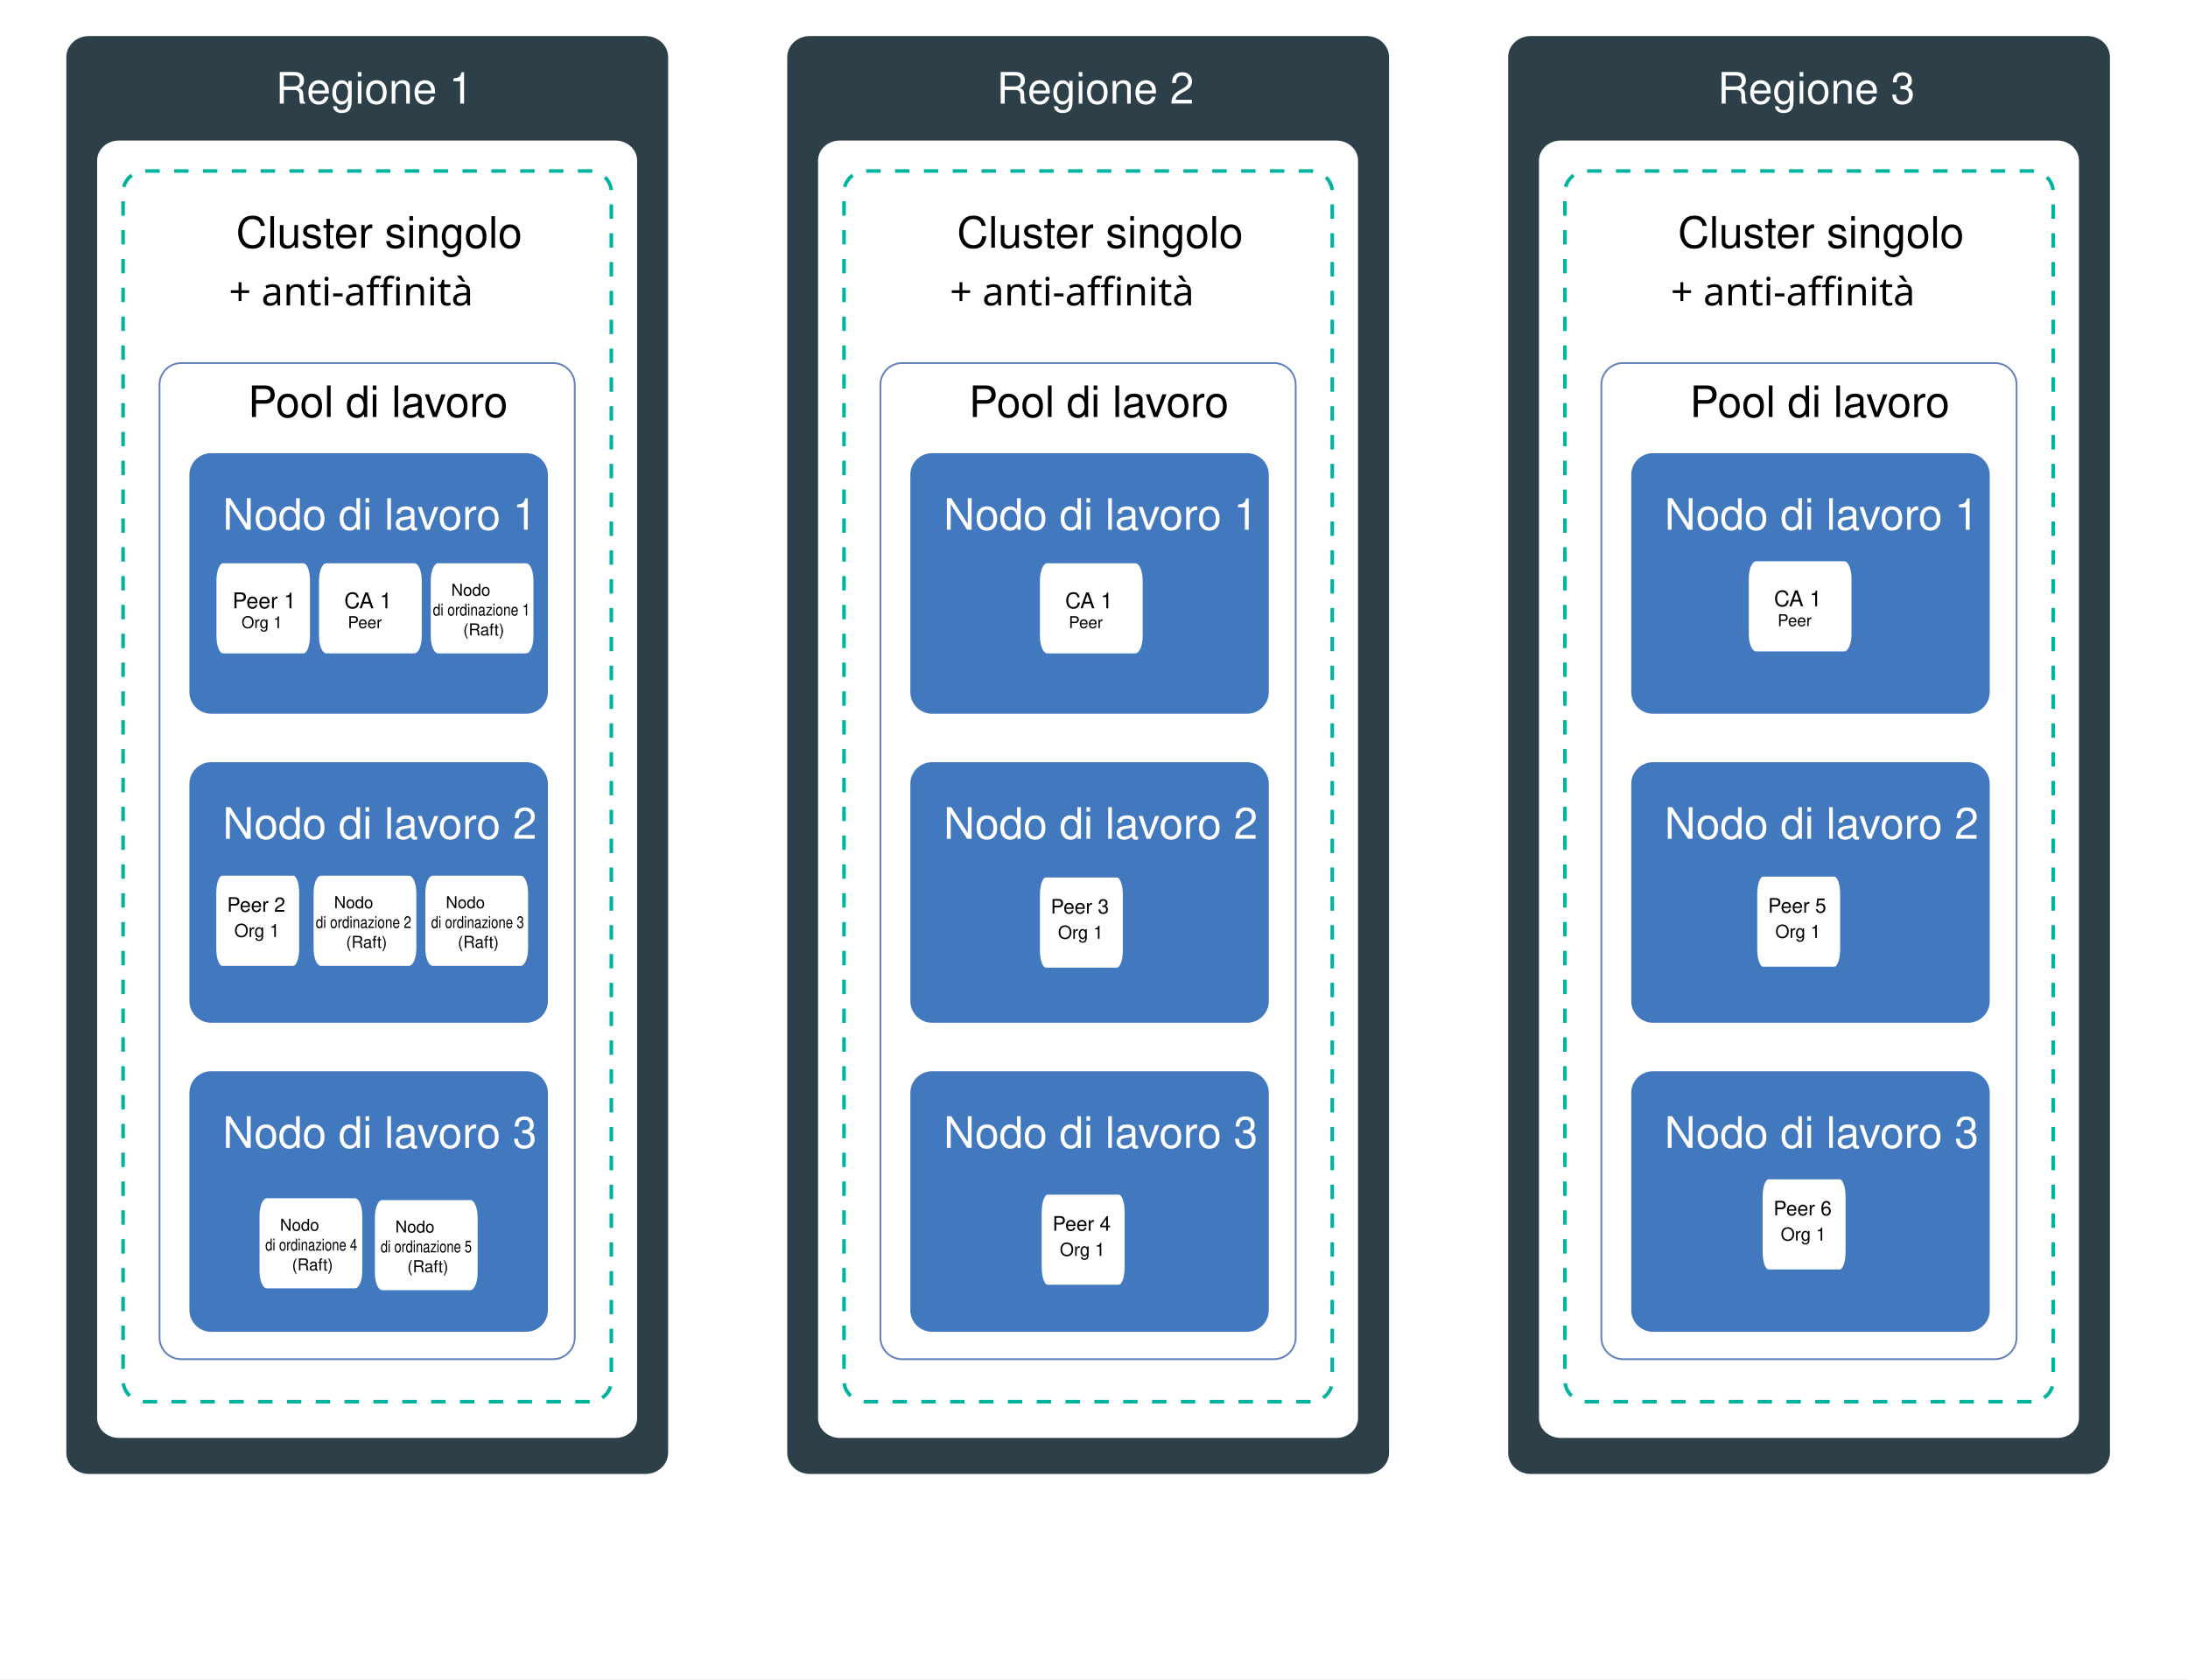
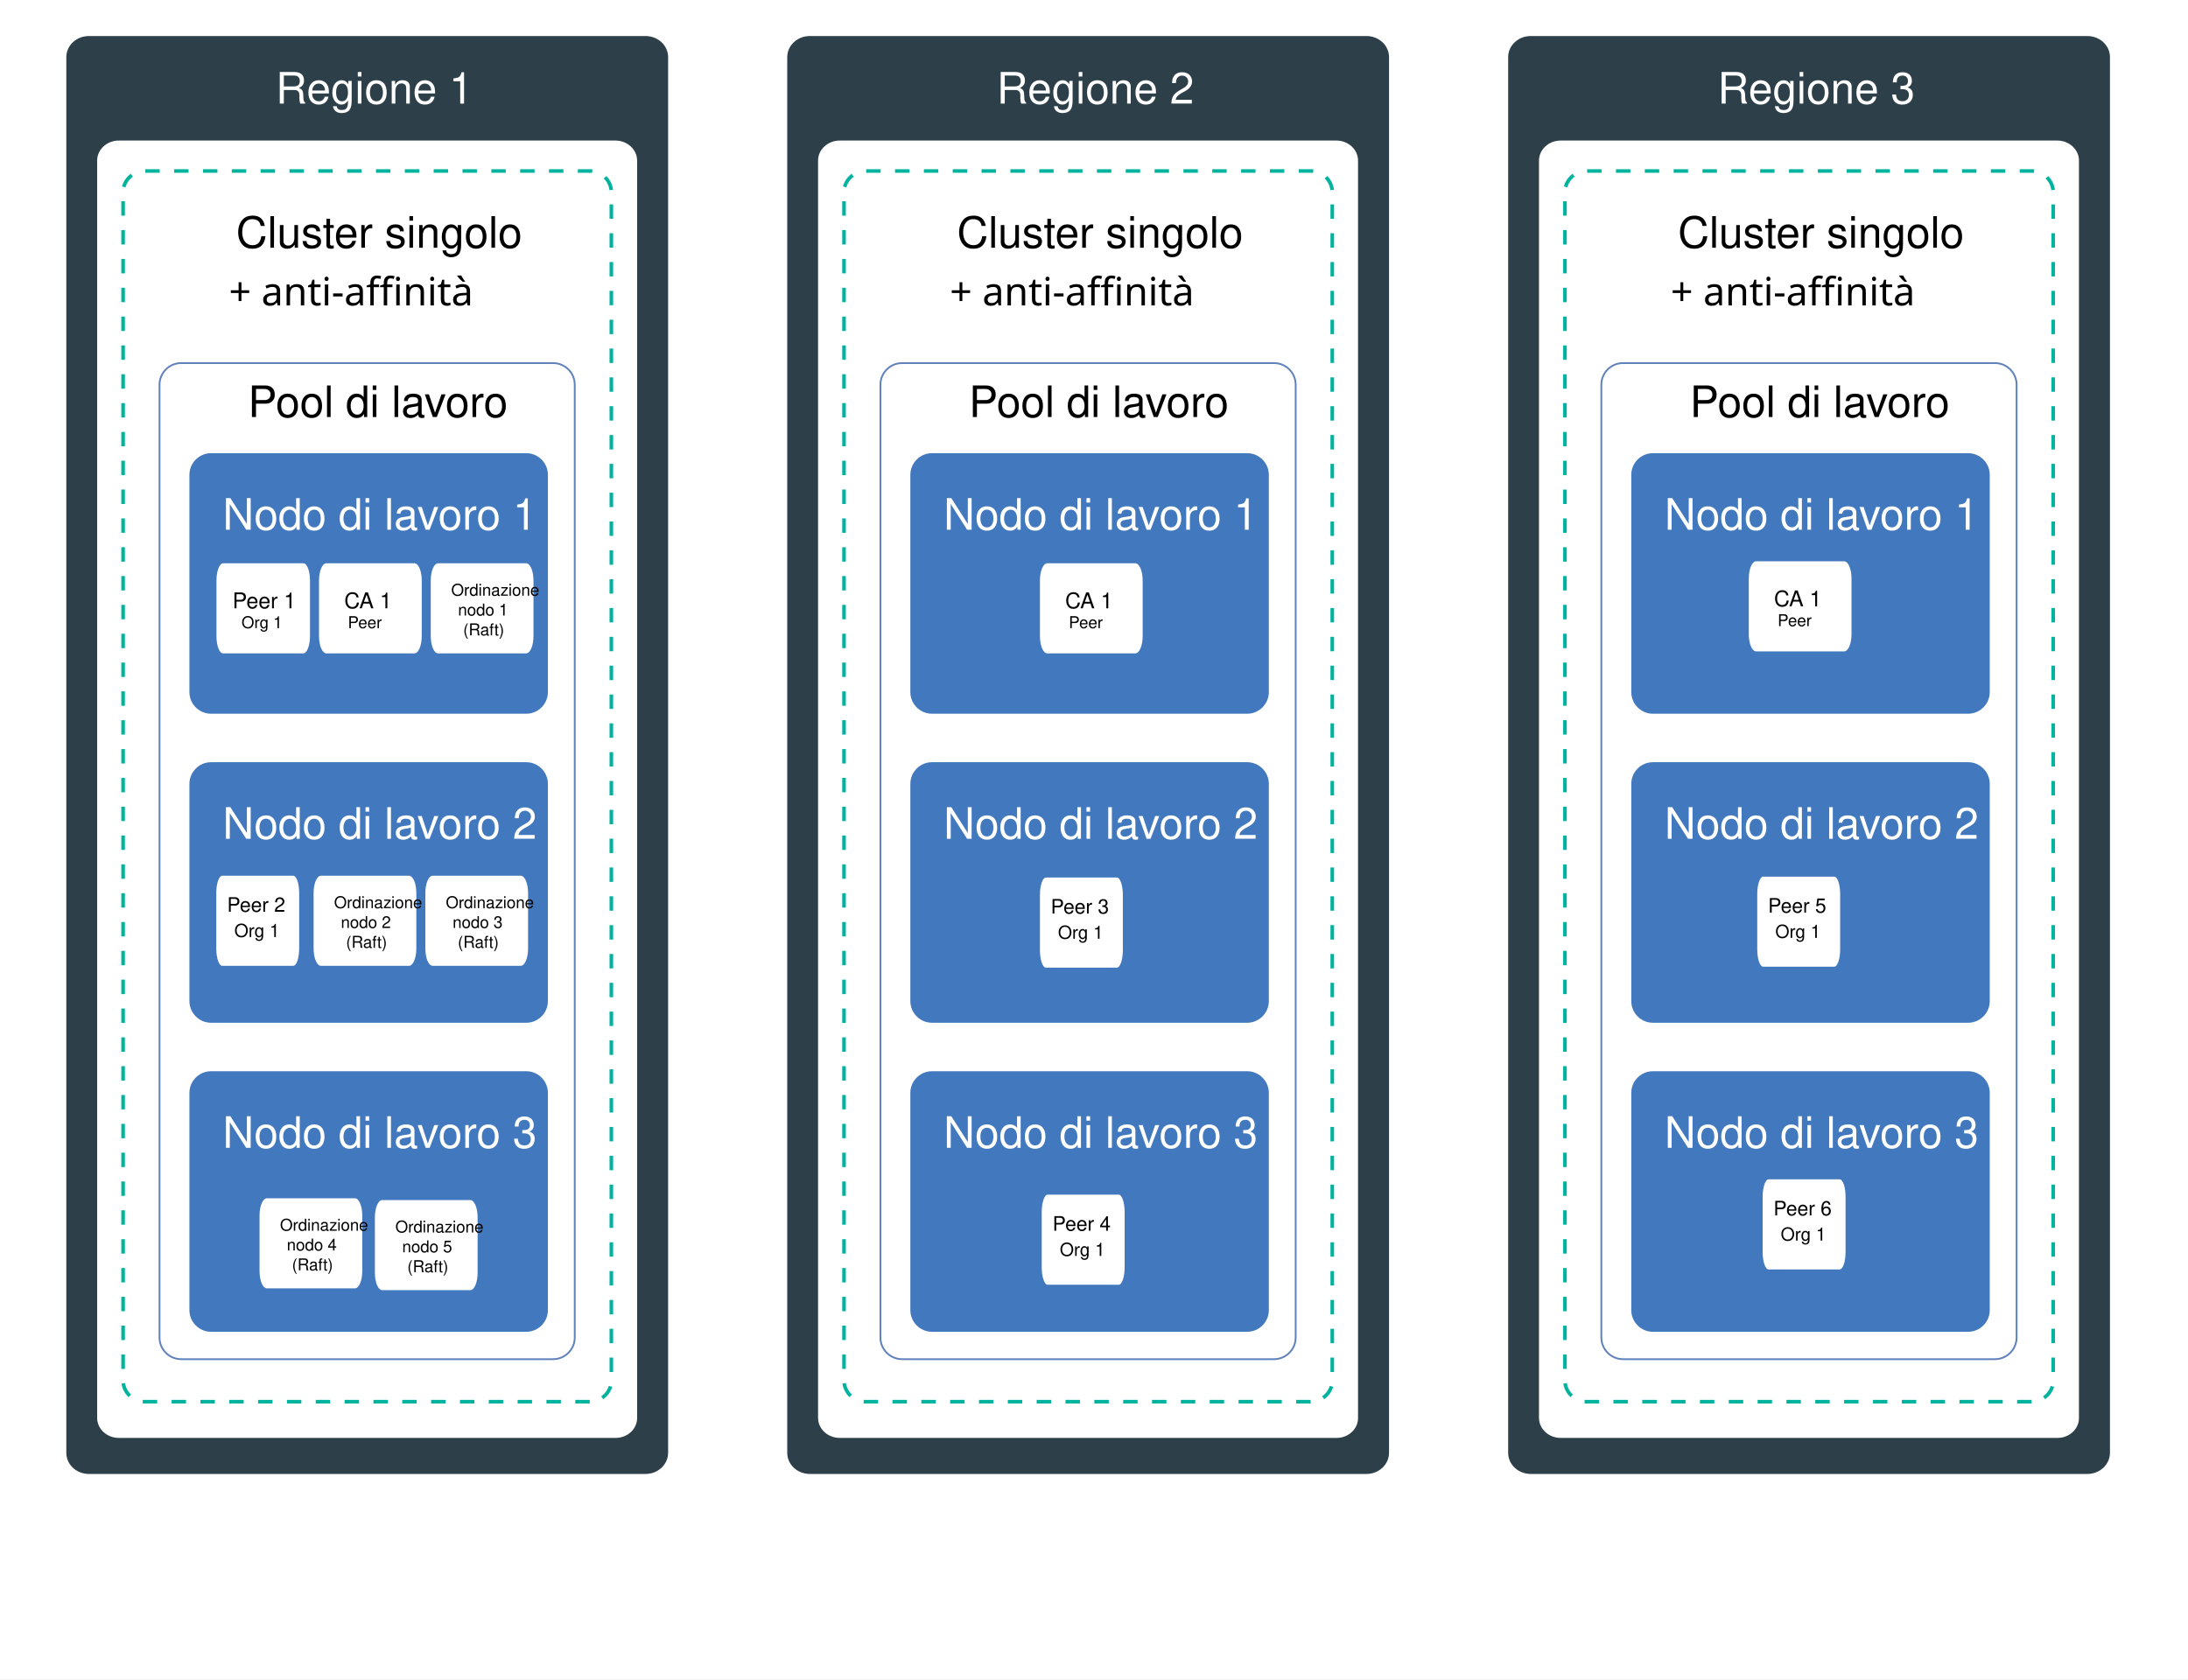
<svg xmlns="http://www.w3.org/2000/svg" version="1.1" id="Layer_1" x="0px" y="0px" viewBox="0 0 1214 932" style="enable-background:new 0 0 1214 932;" xml:space="preserve">
-   <defs id="defs185" />
-   <style type="text/css" id="style2">
+   <style type="text/css">
	.st0{fill:#FFFFFF;}
	.st1{fill:#2D3F49;stroke:#2D3F49;}
	.st2{fill:none;stroke:#00B39F;stroke-width:2;stroke-dasharray:8;}
	.st3{fill:#FFFFFF;stroke:#6182BB;}
	.st4{fill:none;}
	.st5{font-family:'Helvetica';}
	.st6{font-size:24.072px;}
	.st7{fill:#4278BD;}
	.st8{font-size:12.07px;}
	.st9{font-size:9.07px;}
	.st10{font-size:11.07px;}
	.st11{font-size:10.07px;}
	.st12{font-family:'Helvetica-BoldOblique';}
	.st13{font-size:21.665px;}
</style>
  <g id="_x33__1_">
-     <rect class="st0" width="1214" height="932" id="rect8" />
+     <rect class="st0" width="1214" height="932" />
    <g id="Group-5" transform="translate(12, 0)">
      <path id="XMLID_272_" class="st1" d="M346.2,817.5H37.3c-6.6,0-12-5-12-11.2V31.7c0-6.2,5.4-11.2,12-11.2h308.9    c6.6,0,12,5,12,11.2v774.5C358.2,812.5,352.8,817.5,346.2,817.5z" />
      <path id="XMLID_271_" class="st0" d="M329.6,798H53.9c-6.6,0-12-5-12-11.1V89.1c0-6.1,5.4-11.1,12-11.1h275.6c6.6,0,12,5,12,11.1    v697.7C341.6,793,336.2,798,329.6,798z" />
      <path id="XMLID_270_" class="st2" d="M315.2,777.9H68.3c-6.6,0-12-5.3-12-11.7V106.6c0-6.4,5.4-11.7,12-11.7h246.9    c6.6,0,12,5.3,12,11.7v659.7C327.2,772.6,321.8,777.9,315.2,777.9z" />
      <path id="XMLID_269_" class="st3" d="M294.9,754.3H88.5c-6.6,0-12-5.4-12-12V213.5c0-6.6,5.4-12,12-12h206.4c6.6,0,12,5.4,12,12    v528.8C306.9,748.9,301.5,754.3,294.9,754.3z" />
      <rect id="XMLID_24_" x="76.5" y="213.6" class="st4" width="230.4" height="23.3" />
-       <text transform="matrix(1 0 0 1 125.5981 231.4535)" class="st5 st6" id="text15">Pool di lavoro</text>
+       <text transform="matrix(1 0 0 1 125.5981 231.4535)" class="st5 st6">Pool di lavoro</text>
      <rect id="XMLID_264_" x="93.3" y="94.9" class="st4" width="196.9" height="34" />
      <rect id="XMLID_23_" x="84.4" y="40.6" class="st4" width="214.6" height="34" />
-       <text transform="matrix(1 0 0 1 141 57.5)" class="st0 st5 st6" id="text19">Regione 1</text>
+       <text transform="matrix(1 0 0 1 141 57.5)" class="st0 st5 st6">Regione 1</text>
      <path id="XMLID_258_" class="st7" d="M280,396.1H105.1c-6.6,0-12-5.4-12-12V263.5c0-6.6,5.4-12,12-12H280c6.6,0,12,5.4,12,12    v120.6C292,390.7,286.6,396.1,280,396.1z" />
      <rect id="XMLID_257_" x="109.3" y="336.1" class="st4" width="166.5" height="23.3" />
-       <text transform="matrix(1 0 0 1 111.5474 293.973)" class="st0 st5 st6" id="text23">Nodo di lavoro 1</text>
+       <text transform="matrix(1 0 0 1 111.5474 293.973)" class="st0 st5 st6">Nodo di lavoro 1</text>
      <path id="XMLID_255_" class="st0" d="M156.3,362.6h-44.5c-2.1,0-3.7-4.3-3.7-9.6v-30.8c0-5.3,1.7-9.6,3.7-9.6h44.5    c2.1,0,3.7,4.3,3.7,9.6V353C160,358.3,158.3,362.6,156.3,362.6z" />
      <path id="XMLID_1_" class="st0" d="M217.9,362.6h-48.8c-2.3,0-4.1-4.3-4.1-9.6v-30.8c0-5.3,1.8-9.6,4.1-9.6h48.8    c2.3,0,4.1,4.3,4.1,9.6V353C222,358.3,220.2,362.6,217.9,362.6z" />
      <path id="XMLID_2_" class="st0" d="M279.9,362.6h-48.8c-2.3,0-4.1-4.3-4.1-9.6v-30.8c0-5.3,1.8-9.6,4.1-9.6h48.8    c2.3,0,4.1,4.3,4.1,9.6V353C284,358.3,282.2,362.6,279.9,362.6z" />
      <rect id="XMLID_22_" x="110.7" y="327.9" class="st4" width="163.6" height="37.7" />
-       <text transform="matrix(1 0 0 1 117 337.6)" class="st5 st8" id="text29">Peer 1</text>
-       <text transform="matrix(1 0 0 1 122 348.6)" class="st5 st9" id="text31">Org 1</text>
-       <text transform="matrix(1 0 0 1 181 348.6)" class="st5 st9" id="text33">Peer</text>
-       <text transform="matrix(1 0 0 1 245 352.6)" class="st5 st9" id="text35">(Raft)</text>
-       <text transform="matrix(1 0 0 1 179 337.6)" class="st5 st8" id="text37">CA 1</text>
-       <text transform="matrix(1 0 0 1 119 137.5)" class="st5 st6" id="text39">Cluster singolo</text>
+       <text transform="matrix(1 0 0 1 117 337.6)" class="st5 st8">Peer 1</text>
+       <text transform="matrix(1 0 0 1 122 348.6)" class="st5 st9">Org 1</text>
+       <text transform="matrix(1 0 0 1 181 348.6)" class="st5 st9">Peer</text>
+       <text transform="matrix(1 0 0 1 245 352.6)" class="st5 st9">(Raft)</text>
+       <text transform="matrix(1 0 0 1 179 337.6)" class="st5 st8">CA 1</text>
+       <text transform="matrix(1 0 0 1 119 137.5)" class="st5 st6">Cluster singolo</text>
      <path id="XMLID_248_" class="st7" d="M280,567.6H105.1c-6.6,0-12-5.4-12-12V435c0-6.6,5.4-12,12-12H280c6.6,0,12,5.4,12,12v120.6    C292,562.2,286.6,567.6,280,567.6z" />
      <rect id="XMLID_247_" x="109.3" y="447.7" class="st4" width="166.5" height="23.3" />
-       <text transform="matrix(1 0 0 1 111.5474 465.4867)" class="st0 st5 st6" id="text43">Nodo di lavoro 2</text>
+       <text transform="matrix(1 0 0 1 111.5474 465.4867)" class="st0 st5 st6">Nodo di lavoro 2</text>
      <path id="XMLID_3_" class="st0" d="M150.7,536h-39.4c-1.8,0-3.3-4.3-3.3-9.6v-30.8c0-5.3,1.5-9.6,3.3-9.6h39.4    c1.8,0,3.3,4.3,3.3,9.6v30.8C154,531.7,152.5,536,150.7,536z" />
      <path id="XMLID_240_" class="st7" d="M280,739.1H105.1c-6.6,0-12-5.4-12-12V606.5c0-6.6,5.4-12,12-12H280c6.6,0,12,5.4,12,12    v120.6C292,733.7,286.6,739.1,280,739.1z" />
      <rect id="XMLID_239_" x="109.3" y="679.1" class="st4" width="166.5" height="23.3" />
-       <text transform="matrix(1 0 0 1 111.5474 637.0013)" class="st0 st5 st6" id="text48">Nodo di lavoro 3</text>
-       <text transform="translate(238.356,330.6)" class="st5 st9" id="text50" style="font-size:9.07px;font-family:Helvetica">Nodo</text>
-       <text class="st5 st9" id="text52" style="font-size:8.318px;font-family:Helvetica;stroke-width:0.917" x="248.808" y="313.277" transform="scale(0.9170871,1.090409)">di ordinazione 1</text>
+       <text transform="matrix(1 0 0 1 111.5474 637.0013)" class="st0 st5 st6">Nodo di lavoro 3</text>
+       <text transform="matrix(1 0 0 1 238.356 330.6)" class="st5 st9">Ordinazione </text>
+       <text transform="matrix(1 0 0 1 242.1293 341.6)" class="st5 st9">nodo 1</text>
      <path id="XMLID_4_" class="st0" d="M214.9,536h-48.8c-2.3,0-4.1-4.3-4.1-9.6v-30.8c0-5.3,1.8-9.6,4.1-9.6h48.8    c2.3,0,4.1,4.3,4.1,9.6v30.8C219,531.7,217.2,536,214.9,536z" />
-       <text transform="matrix(1 0 0 1 180 526)" class="st5 st9" id="text55">(Raft)</text>
-       <text transform="translate(173.356,504)" class="st5 st9" id="text57" style="font-size:9.07px;font-family:Helvetica">Nodo</text>
-       <text class="st5 st9" id="text59" style="font-size:8.255px;font-family:Helvetica;stroke-width:0.91" x="179.285" y="468.744" transform="scale(0.9101825,1.098681)">di ordinazione 2</text>
+       <text transform="matrix(1 0 0 1 180 526)" class="st5 st9">(Raft)</text>
+       <text transform="matrix(1 0 0 1 173.356 504)" class="st5 st9">Ordinazione </text>
+       <text transform="matrix(1 0 0 1 177.1293 515)" class="st5 st9">nodo 2</text>
      <path id="XMLID_5_" class="st0" d="M276.9,536h-48.8c-2.3,0-4.1-4.3-4.1-9.6v-30.8c0-5.3,1.8-9.6,4.1-9.6h48.8    c2.3,0,4.1,4.3,4.1,9.6v30.8C281,531.7,279.2,536,276.9,536z" />
-       <text transform="matrix(1 0 0 1 242 526)" class="st5 st9" id="text62">(Raft)</text>
-       <text transform="translate(235.356,504)" class="st5 st9" id="text64" style="font-size:9.07px;font-family:Helvetica">Nodo </text>
-       <text class="st5 st9" id="text66" style="font-size:8.139px;font-family:Helvetica;stroke-width:0.897" x="253.178" y="462.136" transform="scale(0.8973522,1.11439)">di ordinazione 3</text>
+       <text transform="matrix(1 0 0 1 242 526)" class="st5 st9">(Raft)</text>
+       <text transform="matrix(1 0 0 1 235.356 504)" class="st5 st9">Ordinazione </text>
+       <text transform="matrix(1 0 0 1 239.1293 515)" class="st5 st9">nodo 3</text>
      <path id="XMLID_6_" class="st0" d="M184.9,715h-48.8c-2.3,0-4.1-4.3-4.1-9.6v-30.8c0-5.3,1.8-9.6,4.1-9.6h48.8    c2.3,0,4.1,4.3,4.1,9.6v30.8C189,710.7,187.2,715,184.9,715z" />
-       <text transform="matrix(1 0 0 1 150 705)" class="st5 st9" id="text69">(Raft)</text>
-       <text transform="translate(143.356,683)" class="st5 st9" id="text71" style="font-size:9.07px;font-family:Helvetica">Nodo</text>
-       <text class="st5 st9" id="text73" style="font-size:8.099px;font-family:Helvetica;stroke-width:0.893" x="151.399" y="619.71" transform="scale(0.8929533,1.119879)">di ordinazione 4</text>
+       <text transform="matrix(1 0 0 1 150 705)" class="st5 st9">(Raft)</text>
+       <text transform="matrix(1 0 0 1 143.356 683)" class="st5 st9">Ordinazione </text>
+       <text transform="matrix(1 0 0 1 147.1293 694)" class="st5 st9">nodo 4</text>
      <path id="XMLID_7_" class="st0" d="M248.9,716h-48.8c-2.3,0-4.1-4.3-4.1-9.6v-30.8c0-5.3,1.8-9.6,4.1-9.6h48.8    c2.3,0,4.1,4.3,4.1,9.6v30.8C253,711.7,251.2,716,248.9,716z" />
-       <text transform="matrix(1 0 0 1 214 706)" class="st5 st9" id="text76">(Raft)</text>
-       <text transform="translate(207.356,684)" class="st5 st9" id="text78" style="font-size:9.07px;font-family:Helvetica">Nodo</text>
-       <text class="st5 st9" id="text80" style="font-size:8.061px;font-family:Helvetica;stroke-width:0.889" x="224.137" y="617.66" transform="scale(0.8887192,1.125215)">di ordinazione 5</text>
+       <text transform="matrix(1 0 0 1 214 706)" class="st5 st9">(Raft)</text>
+       <text transform="matrix(1 0 0 1 207.356 684)" class="st5 st9">Ordinazione </text>
+       <text transform="matrix(1 0 0 1 211.1293 695)" class="st5 st9">nodo 5</text>
      <rect id="XMLID_8_" x="103.7" y="563.8" class="st4" width="37" height="37.7" />
-       <text transform="matrix(1 0 0 1 114 506)" class="st5 st10" id="text83">Peer 2</text>
-       <text transform="matrix(1 0 0 1 118 520)" class="st5 st11" id="text85">Org 1</text>
-       <text transform="matrix(1 0 0 1 115 169.5)" class="st12 st13" id="text87">+ anti-affinità </text>
+       <text transform="matrix(1 0 0 1 114 506)" class="st5 st10">Peer 2</text>
+       <text transform="matrix(1 0 0 1 118 520)" class="st5 st11">Org 1</text>
+       <text transform="matrix(1 0 0 1 115 169.5)" class="st12 st13">+ anti-affinità</text>
    </g>
    <g id="Group-5_1_" transform="translate(412, 0)">
      <path id="XMLID_9_" class="st1" d="M346.2,817.5H37.3c-6.6,0-12-5-12-11.2V31.7c0-6.2,5.4-11.2,12-11.2h308.9c6.6,0,12,5,12,11.2    v774.5C358.2,812.5,352.8,817.5,346.2,817.5z" />
      <path id="XMLID_10_" class="st0" d="M329.6,798H53.9c-6.6,0-12-5-12-11.1V89.1c0-6.1,5.4-11.1,12-11.1h275.6c6.6,0,12,5,12,11.1    v697.7C341.6,793,336.2,798,329.6,798z" />
      <path id="XMLID_11_" class="st2" d="M315.2,777.9H68.3c-6.6,0-12-5.3-12-11.7V106.6c0-6.4,5.4-11.7,12-11.7h246.9    c6.6,0,12,5.3,12,11.7v659.7C327.2,772.6,321.8,777.9,315.2,777.9z" />
      <path id="XMLID_12_" class="st3" d="M294.9,754.3H88.5c-6.6,0-12-5.4-12-12V213.5c0-6.6,5.4-12,12-12h206.4c6.6,0,12,5.4,12,12    v528.8C306.9,748.9,301.5,754.3,294.9,754.3z" />
      <rect id="XMLID_13_" x="76.5" y="213.6" class="st4" width="230.4" height="23.3" />
-       <text transform="matrix(1 0 0 1 125.5981 231.4535)" class="st5 st6" id="text95">Pool di lavoro</text>
+       <text transform="matrix(1 0 0 1 125.5981 231.4535)" class="st5 st6">Pool di lavoro</text>
      <rect id="XMLID_14_" x="93.3" y="94.9" class="st4" width="196.9" height="34" />
      <rect id="XMLID_15_" x="84.4" y="40.6" class="st4" width="214.6" height="34" />
-       <text transform="matrix(1 0 0 1 141 57.5)" class="st0 st5 st6" id="text99">Regione 2</text>
+       <text transform="matrix(1 0 0 1 141 57.5)" class="st0 st5 st6">Regione 2</text>
      <path id="XMLID_16_" class="st7" d="M280,396.1H105.1c-6.6,0-12-5.4-12-12V263.5c0-6.6,5.4-12,12-12H280c6.6,0,12,5.4,12,12v120.6    C292,390.7,286.6,396.1,280,396.1z" />
      <rect id="XMLID_17_" x="109.3" y="336.1" class="st4" width="166.5" height="23.3" />
-       <text transform="matrix(1 0 0 1 111.5474 293.973)" class="st0 st5 st6" id="text103">Nodo di lavoro 1</text>
+       <text transform="matrix(1 0 0 1 111.5474 293.973)" class="st0 st5 st6">Nodo di lavoro 1</text>
      <path id="XMLID_19_" class="st0" d="M217.9,362.6h-48.8c-2.3,0-4.1-4.3-4.1-9.6v-30.8c0-5.3,1.8-9.6,4.1-9.6h48.8    c2.3,0,4.1,4.3,4.1,9.6V353C222,358.3,220.2,362.6,217.9,362.6z" />
      <rect id="XMLID_20_" x="110.7" y="327.9" class="st4" width="163.6" height="37.7" />
-       <text transform="matrix(1 0 0 1 181 348.6)" class="st5 st9" id="text107">Peer</text>
-       <text transform="matrix(1 0 0 1 179 337.6)" class="st5 st8" id="text109">CA 1</text>
-       <text transform="matrix(1 0 0 1 119 137.5)" class="st5 st6" id="text111">Cluster singolo</text>
+       <text transform="matrix(1 0 0 1 181 348.6)" class="st5 st9">Peer</text>
+       <text transform="matrix(1 0 0 1 179 337.6)" class="st5 st8">CA 1</text>
+       <text transform="matrix(1 0 0 1 119 137.5)" class="st5 st6">Cluster singolo</text>
      <path id="XMLID_25_" class="st7" d="M280,567.6H105.1c-6.6,0-12-5.4-12-12V435c0-6.6,5.4-12,12-12H280c6.6,0,12,5.4,12,12v120.6    C292,562.2,286.6,567.6,280,567.6z" />
      <rect id="XMLID_26_" x="109.3" y="447.7" class="st4" width="166.5" height="23.3" />
-       <text transform="matrix(1 0 0 1 111.5474 465.4867)" class="st0 st5 st6" id="text115">Nodo di lavoro 2</text>
+       <text transform="matrix(1 0 0 1 111.5474 465.4867)" class="st0 st5 st6">Nodo di lavoro 2</text>
      <path id="XMLID_28_" class="st0" d="M207.7,537h-39.4c-1.8,0-3.3-4.3-3.3-9.6v-30.8c0-5.3,1.5-9.6,3.3-9.6h39.4    c1.8,0,3.3,4.3,3.3,9.6v30.8C211,532.7,209.5,537,207.7,537z" />
      <path id="XMLID_29_" class="st7" d="M280,739.1H105.1c-6.6,0-12-5.4-12-12V606.5c0-6.6,5.4-12,12-12H280c6.6,0,12,5.4,12,12v120.6    C292,733.7,286.6,739.1,280,739.1z" />
      <rect id="XMLID_30_" x="109.3" y="679.1" class="st4" width="166.5" height="23.3" />
-       <text transform="matrix(1 0 0 1 111.5474 637.0013)" class="st0 st5 st6" id="text120">Nodo di lavoro 3</text>
+       <text transform="matrix(1 0 0 1 111.5474 637.0013)" class="st0 st5 st6">Nodo di lavoro 3</text>
      <rect id="XMLID_32_" x="103.7" y="563.8" class="st4" width="37" height="37.7" />
-       <text transform="matrix(1 0 0 1 171 507)" class="st5 st10" id="text123">Peer 3</text>
-       <text transform="matrix(1 0 0 1 175 521)" class="st5 st11" id="text125">Org 1</text>
+       <text transform="matrix(1 0 0 1 171 507)" class="st5 st10">Peer 3</text>
+       <text transform="matrix(1 0 0 1 175 521)" class="st5 st11">Org 1</text>
      <path id="XMLID_33_" class="st0" d="M208.7,713h-39.4c-1.8,0-3.3-4.3-3.3-9.6v-30.8c0-5.3,1.5-9.6,3.3-9.6h39.4    c1.8,0,3.3,4.3,3.3,9.6v30.8C212,708.7,210.5,713,208.7,713z" />
-       <text transform="matrix(1 0 0 1 172 683)" class="st5 st10" id="text128">Peer 4</text>
-       <text transform="matrix(1 0 0 1 176 697)" class="st5 st11" id="text130">Org 1</text>
-       <text transform="matrix(1 0 0 1 115 169.5)" class="st12 st13" id="text132">+ anti-affinità </text>
+       <text transform="matrix(1 0 0 1 172 683)" class="st5 st10">Peer 4</text>
+       <text transform="matrix(1 0 0 1 176 697)" class="st5 st11">Org 1</text>
+       <text transform="matrix(1 0 0 1 115 169.5)" class="st12 st13">+ anti-affinità</text>
    </g>
    <g id="Group-5_2_" transform="translate(812, 0)">
      <path id="XMLID_34_" class="st1" d="M346.2,817.5H37.3c-6.6,0-12-5-12-11.2V31.7c0-6.2,5.4-11.2,12-11.2h308.9c6.6,0,12,5,12,11.2    v774.5C358.2,812.5,352.8,817.5,346.2,817.5z" />
      <path id="XMLID_35_" class="st0" d="M329.6,798H53.9c-6.6,0-12-5-12-11.1V89.1c0-6.1,5.4-11.1,12-11.1h275.6c6.6,0,12,5,12,11.1    v697.7C341.6,793,336.2,798,329.6,798z" />
      <path id="XMLID_36_" class="st2" d="M315.2,777.9H68.3c-6.6,0-12-5.3-12-11.7V106.6c0-6.4,5.4-11.7,12-11.7h246.9    c6.6,0,12,5.3,12,11.7v659.7C327.2,772.6,321.8,777.9,315.2,777.9z" />
      <path id="XMLID_37_" class="st3" d="M294.9,754.3H88.5c-6.6,0-12-5.4-12-12V213.5c0-6.6,5.4-12,12-12h206.4c6.6,0,12,5.4,12,12    v528.8C306.9,748.9,301.5,754.3,294.9,754.3z" />
      <rect id="XMLID_38_" x="76.5" y="213.6" class="st4" width="230.4" height="23.3" />
-       <text transform="matrix(1 0 0 1 125.5981 231.4535)" class="st5 st6" id="text140">Pool di lavoro</text>
+       <text transform="matrix(1 0 0 1 125.5981 231.4535)" class="st5 st6">Pool di lavoro</text>
      <rect id="XMLID_39_" x="93.3" y="94.9" class="st4" width="196.9" height="34" />
      <rect id="XMLID_40_" x="84.4" y="40.6" class="st4" width="214.6" height="34" />
-       <text transform="matrix(1 0 0 1 141 57.5)" class="st0 st5 st6" id="text144">Regione 3</text>
+       <text transform="matrix(1 0 0 1 141 57.5)" class="st0 st5 st6">Regione 3</text>
      <path id="XMLID_41_" class="st7" d="M280,396.1H105.1c-6.6,0-12-5.4-12-12V263.5c0-6.6,5.4-12,12-12H280c6.6,0,12,5.4,12,12v120.6    C292,390.7,286.6,396.1,280,396.1z" />
      <rect id="XMLID_42_" x="109.3" y="336.1" class="st4" width="166.5" height="23.3" />
-       <text transform="matrix(1 0 0 1 111.5474 293.973)" class="st0 st5 st6" id="text148">Nodo di lavoro 1</text>
+       <text transform="matrix(1 0 0 1 111.5474 293.973)" class="st0 st5 st6">Nodo di lavoro 1</text>
      <path id="XMLID_44_" class="st0" d="M211.2,361.5h-48.8c-2.3,0-4.1-4.3-4.1-9.6v-30.8c0-5.3,1.8-9.6,4.1-9.6h48.8    c2.3,0,4.1,4.3,4.1,9.6v30.8C215.3,357.2,213.5,361.5,211.2,361.5z" />
      <rect id="XMLID_45_" x="78" y="323.9" class="st4" width="163.6" height="37.7" />
-       <text transform="matrix(1 0 0 1 174.3 347.5)" class="st5 st9" id="text152">Peer</text>
-       <text transform="matrix(1 0 0 1 172.3 336.5)" class="st5 st8" id="text154">CA 1</text>
-       <text transform="matrix(1 0 0 1 119 137.5)" class="st5 st6" id="text156">Cluster singolo</text>
+       <text transform="matrix(1 0 0 1 174.3 347.5)" class="st5 st9">Peer</text>
+       <text transform="matrix(1 0 0 1 172.3 336.5)" class="st5 st8">CA 1</text>
+       <text transform="matrix(1 0 0 1 119 137.5)" class="st5 st6">Cluster singolo</text>
      <path id="XMLID_47_" class="st7" d="M280,567.6H105.1c-6.6,0-12-5.4-12-12V435c0-6.6,5.4-12,12-12H280c6.6,0,12,5.4,12,12v120.6    C292,562.2,286.6,567.6,280,567.6z" />
      <rect id="XMLID_48_" x="109.3" y="447.7" class="st4" width="166.5" height="23.3" />
-       <text transform="matrix(1 0 0 1 111.5474 465.4867)" class="st0 st5 st6" id="text160">Nodo di lavoro 2</text>
+       <text transform="matrix(1 0 0 1 111.5474 465.4867)" class="st0 st5 st6">Nodo di lavoro 2</text>
      <path id="XMLID_50_" class="st0" d="M205.7,536.5h-39.4c-1.8,0-3.3-4.3-3.3-9.6v-30.8c0-5.3,1.5-9.6,3.3-9.6h39.4    c1.8,0,3.3,4.3,3.3,9.6v30.8C209,532.2,207.5,536.5,205.7,536.5z" />
      <path id="XMLID_51_" class="st7" d="M280,739.1H105.1c-6.6,0-12-5.4-12-12V606.5c0-6.6,5.4-12,12-12H280c6.6,0,12,5.4,12,12v120.6    C292,733.7,286.6,739.1,280,739.1z" />
      <rect id="XMLID_52_" x="109.3" y="679.1" class="st4" width="166.5" height="23.3" />
-       <text transform="matrix(1 0 0 1 111.5474 637.0013)" class="st0 st5 st6" id="text165">Nodo di lavoro 3</text>
+       <text transform="matrix(1 0 0 1 111.5474 637.0013)" class="st0 st5 st6">Nodo di lavoro 3</text>
      <rect id="XMLID_54_" x="103.7" y="563.8" class="st4" width="37" height="37.7" />
-       <text transform="matrix(1 0 0 1 169 506.5)" class="st5 st10" id="text168">Peer 5</text>
-       <text transform="matrix(1 0 0 1 173 520.5)" class="st5 st11" id="text170">Org 1</text>
+       <text transform="matrix(1 0 0 1 169 506.5)" class="st5 st10">Peer 5</text>
+       <text transform="matrix(1 0 0 1 173 520.5)" class="st5 st11">Org 1</text>
      <path id="XMLID_55_" class="st0" d="M208.7,704.5h-39.4c-1.8,0-3.3-4.3-3.3-9.6v-30.8c0-5.3,1.5-9.6,3.3-9.6h39.4    c1.8,0,3.3,4.3,3.3,9.6v30.8C212,700.2,210.5,704.5,208.7,704.5z" />
-       <text transform="matrix(1 0 0 1 172 674.5)" class="st5 st10" id="text173">Peer 6</text>
-       <text transform="matrix(1 0 0 1 176 688.5)" class="st5 st11" id="text175">Org 1</text>
-       <text transform="matrix(1 0 0 1 115 169.5)" class="st12 st13" id="text177">+ anti-affinità </text>
+       <text transform="matrix(1 0 0 1 172 674.5)" class="st5 st10">Peer 6</text>
+       <text transform="matrix(1 0 0 1 176 688.5)" class="st5 st11">Org 1</text>
+       <text transform="matrix(1 0 0 1 115 169.5)" class="st12 st13">+ anti-affinità</text>
    </g>
    <rect id="XMLID_217_" x="885.5" y="94.4" class="st4" width="196.9" height="34" />
  </g>
</svg>
